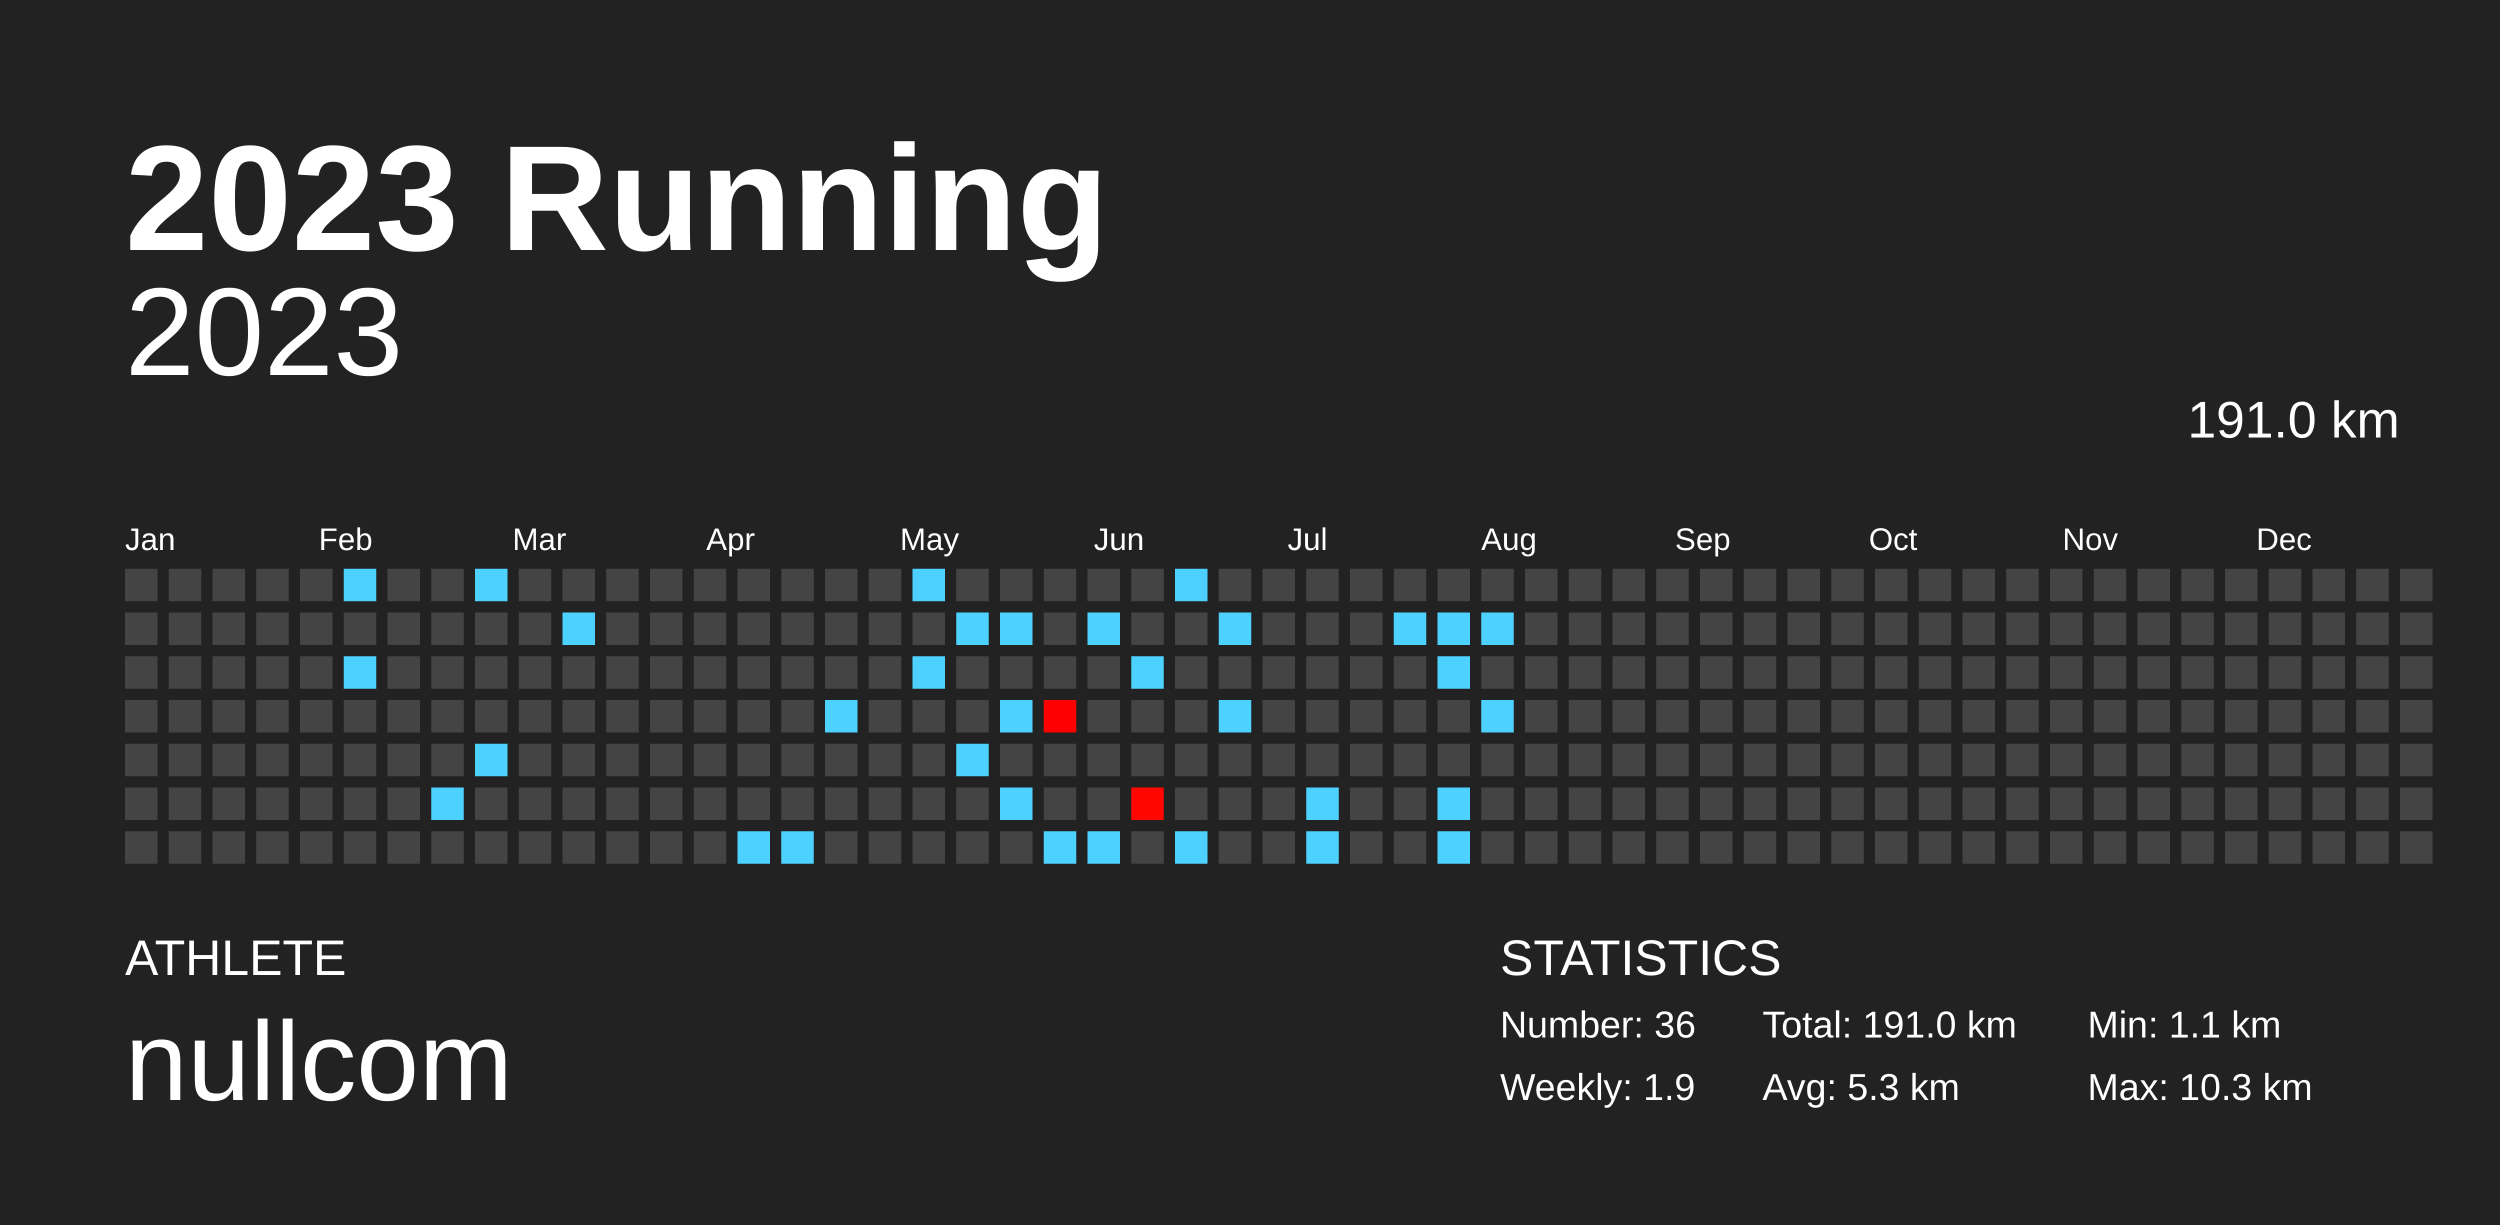
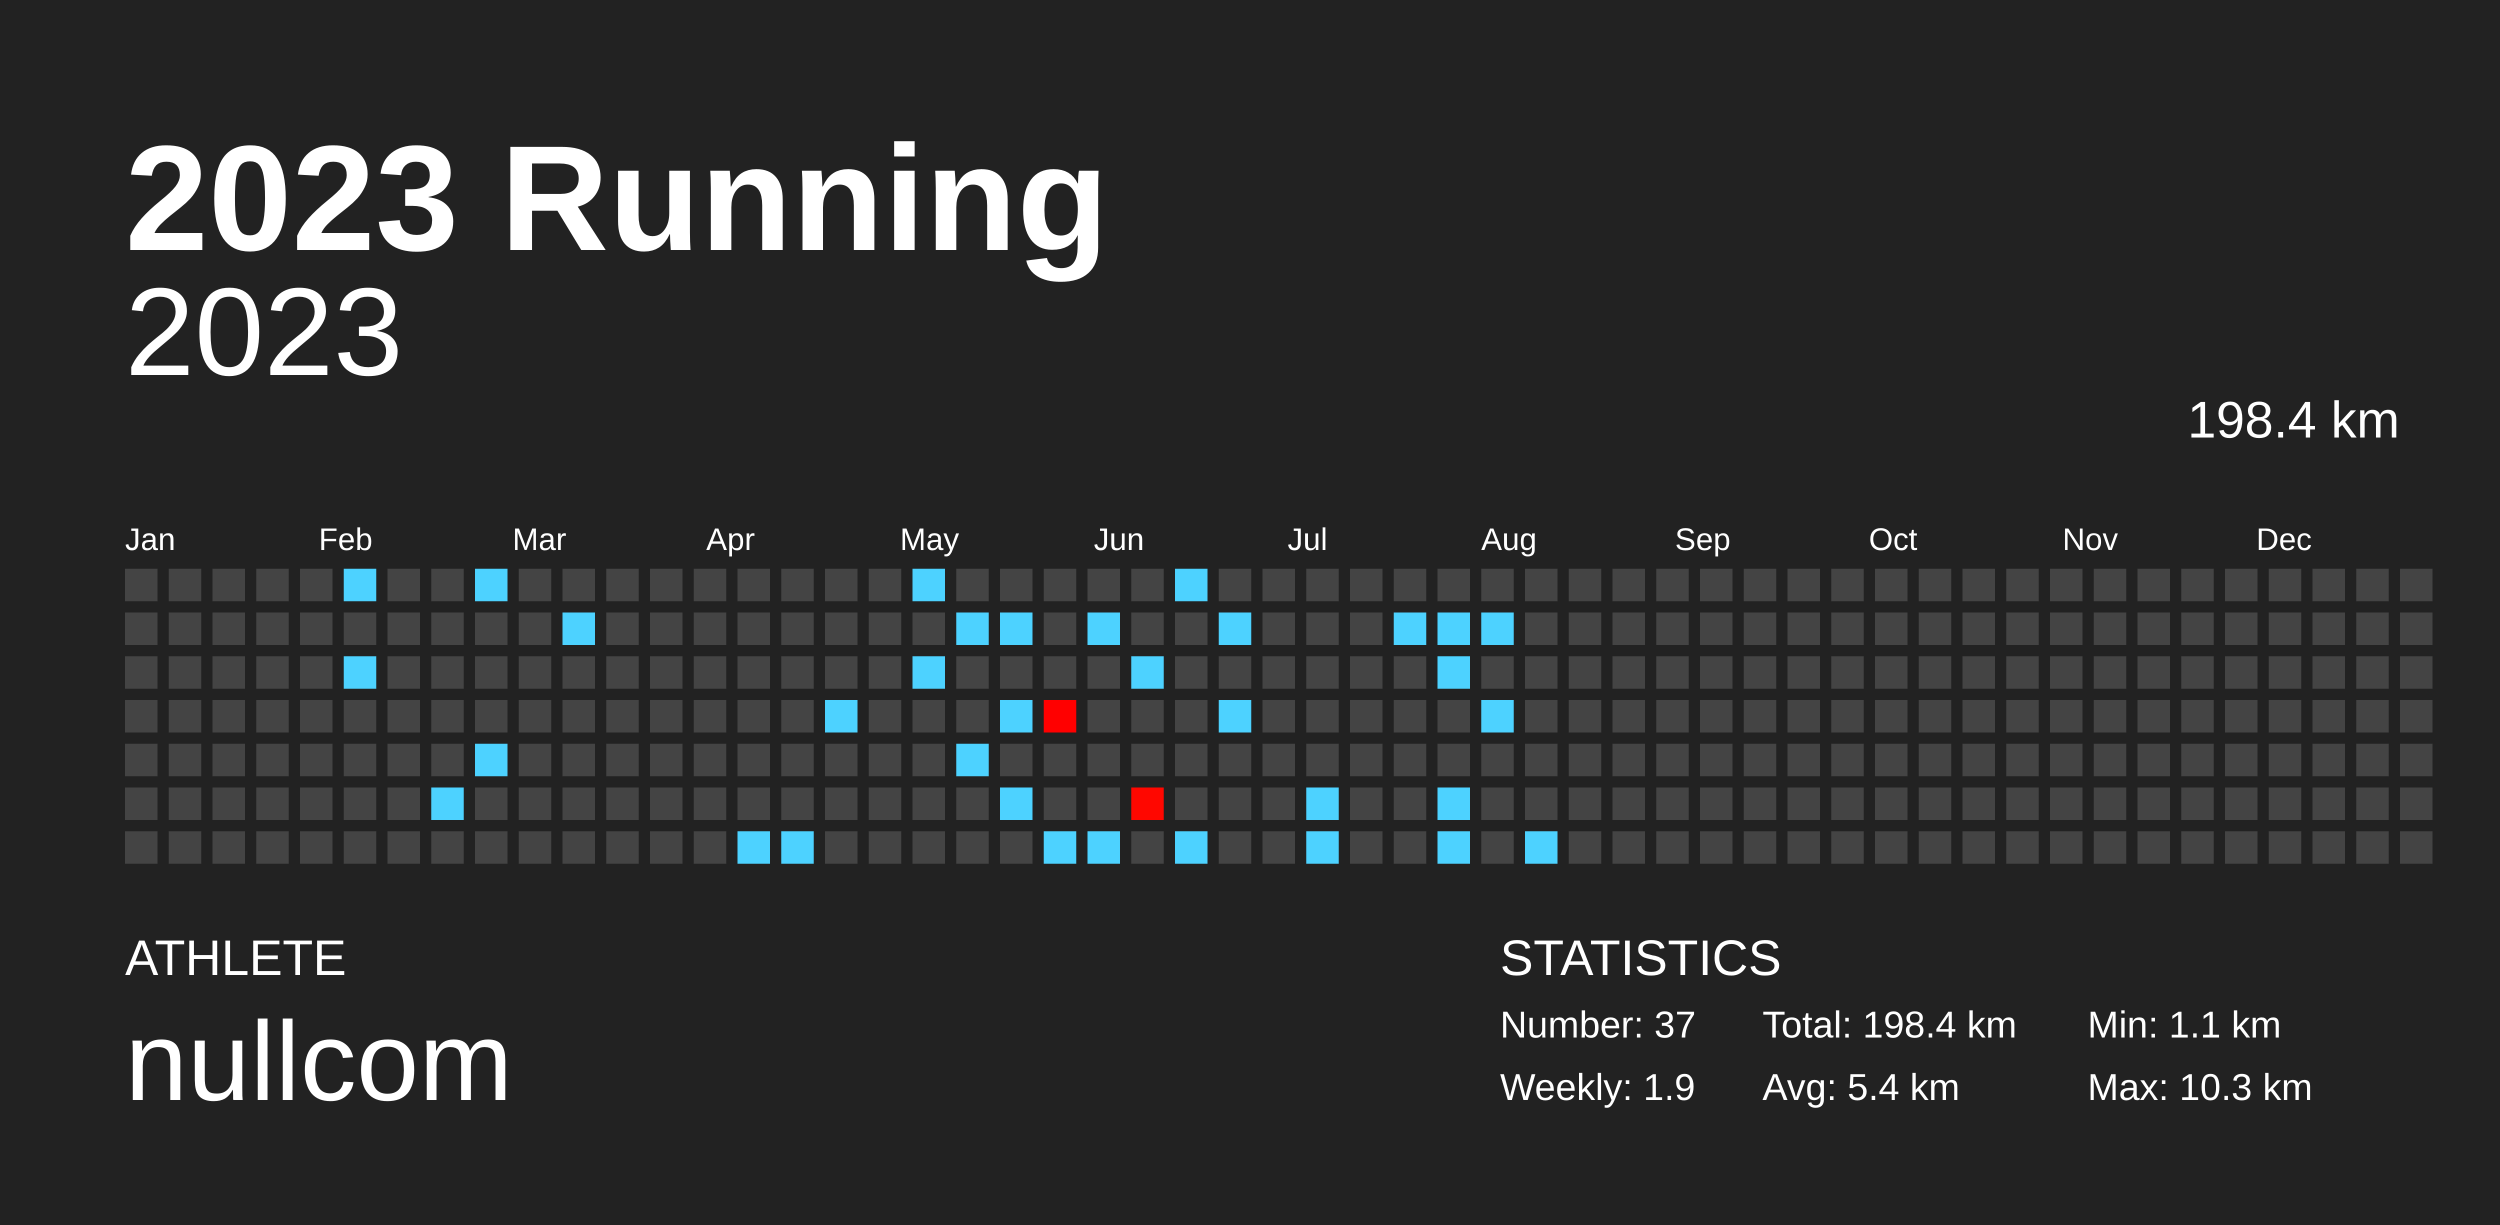
<svg xmlns="http://www.w3.org/2000/svg" baseProfile="full" height="98mm" version="1.1" viewBox="0,0,200,98" width="200mm">
  <defs />
  <rect fill="#222222" height="98" width="200" x="0" y="0" />
  <text fill="#FFFFFF" style="font-size:12px; font-family:Arial; font-weight:bold;" x="10" y="20">2023 Running</text>
  <text fill="#FFFFFF" style="font-size:4px; font-family:Arial" x="10" y="78">ATHLETE</text>
  <text fill="#FFFFFF" style="font-size:9px; font-family:Arial" x="10" y="88">nullcom</text>
  <text fill="#FFFFFF" style="font-size:4px; font-family:Arial" x="120" y="78">STATISTICS</text>
-   <text fill="#FFFFFF" style="font-size:3px; font-family:Arial" x="120" y="83">Number: 36</text>
+   <text fill="#FFFFFF" style="font-size:3px; font-family:Arial" x="120" y="83">Number: 37</text>
  <text fill="#FFFFFF" style="font-size:3px; font-family:Arial" x="120" y="88">Weekly: 1.9</text>
-   <text fill="#FFFFFF" style="font-size:3px; font-family:Arial" x="141" y="83">Total: 191.0 km</text>
-   <text fill="#FFFFFF" style="font-size:3px; font-family:Arial" x="141" y="88">Avg: 5.3 km</text>
+   <text fill="#FFFFFF" style="font-size:3px; font-family:Arial" x="141" y="83">Total: 198.4 km</text>
+   <text fill="#FFFFFF" style="font-size:3px; font-family:Arial" x="141" y="88">Avg: 5.4 km</text>
  <text fill="#FFFFFF" style="font-size:3px; font-family:Arial" x="167" y="83">Min: 1.1 km</text>
  <text fill="#FFFFFF" style="font-size:3px; font-family:Arial" x="167" y="88">Max: 10.3 km</text>
  <text alignment-baseline="hanging" fill="#FFFFFF" style="font-size:10.0px; font-family:Arial;" x="10" y="30">2023</text>
-   <text alignment-baseline="hanging" fill="#FFFFFF" style="font-size:4.125px; font-family:Arial;" x="175" y="35">191.0 km</text>
+   <text alignment-baseline="hanging" fill="#FFFFFF" style="font-size:4.125px; font-family:Arial;" x="175" y="35">198.4 km</text>
  <text fill="#FFFFFF" style="font-size:2.5px; font-family:Arial" x="10.0" y="44">Jan</text>
  <text fill="#FFFFFF" style="font-size:2.5px; font-family:Arial" x="25.5" y="44">Feb</text>
  <text fill="#FFFFFF" style="font-size:2.5px; font-family:Arial" x="41.0" y="44">Mar</text>
  <text fill="#FFFFFF" style="font-size:2.5px; font-family:Arial" x="56.5" y="44">Apr</text>
  <text fill="#FFFFFF" style="font-size:2.5px; font-family:Arial" x="72.0" y="44">May</text>
  <text fill="#FFFFFF" style="font-size:2.5px; font-family:Arial" x="87.5" y="44">Jun</text>
  <text fill="#FFFFFF" style="font-size:2.5px; font-family:Arial" x="103.0" y="44">Jul</text>
  <text fill="#FFFFFF" style="font-size:2.5px; font-family:Arial" x="118.5" y="44">Aug</text>
  <text fill="#FFFFFF" style="font-size:2.5px; font-family:Arial" x="134.0" y="44">Sep</text>
  <text fill="#FFFFFF" style="font-size:2.5px; font-family:Arial" x="149.5" y="44">Oct</text>
  <text fill="#FFFFFF" style="font-size:2.5px; font-family:Arial" x="165.0" y="44">Nov</text>
  <text fill="#FFFFFF" style="font-size:2.5px; font-family:Arial" x="180.5" y="44">Dec</text>
  <rect fill="#444444" height="2.6" width="2.6" x="10.0" y="45.5" />
  <rect fill="#444444" height="2.6" width="2.6" x="10.0" y="49.0" />
  <rect fill="#444444" height="2.6" width="2.6" x="10.0" y="52.5" />
  <rect fill="#444444" height="2.6" width="2.6" x="10.0" y="56.0" />
  <rect fill="#444444" height="2.6" width="2.6" x="10.0" y="59.5" />
  <rect fill="#444444" height="2.6" width="2.6" x="10.0" y="63.0" />
  <rect fill="#444444" height="2.6" width="2.6" x="10.0" y="66.5" />
  <rect fill="#444444" height="2.6" width="2.6" x="13.5" y="45.5" />
  <rect fill="#444444" height="2.6" width="2.6" x="13.5" y="49.0" />
  <rect fill="#444444" height="2.6" width="2.6" x="13.5" y="52.5" />
  <rect fill="#444444" height="2.6" width="2.6" x="13.5" y="56.0" />
  <rect fill="#444444" height="2.6" width="2.6" x="13.5" y="59.5" />
  <rect fill="#444444" height="2.6" width="2.6" x="13.5" y="63.0" />
  <rect fill="#444444" height="2.6" width="2.6" x="13.5" y="66.5" />
  <rect fill="#444444" height="2.6" width="2.6" x="17.0" y="45.5" />
  <rect fill="#444444" height="2.6" width="2.6" x="17.0" y="49.0" />
  <rect fill="#444444" height="2.6" width="2.6" x="17.0" y="52.5" />
  <rect fill="#444444" height="2.6" width="2.6" x="17.0" y="56.0" />
  <rect fill="#444444" height="2.6" width="2.6" x="17.0" y="59.5" />
  <rect fill="#444444" height="2.6" width="2.6" x="17.0" y="63.0" />
  <rect fill="#444444" height="2.6" width="2.6" x="17.0" y="66.5" />
  <rect fill="#444444" height="2.6" width="2.6" x="20.5" y="45.5" />
  <rect fill="#444444" height="2.6" width="2.6" x="20.5" y="49.0" />
  <rect fill="#444444" height="2.6" width="2.6" x="20.5" y="52.5" />
  <rect fill="#444444" height="2.6" width="2.6" x="20.5" y="56.0" />
  <rect fill="#444444" height="2.6" width="2.6" x="20.5" y="59.5" />
  <rect fill="#444444" height="2.6" width="2.6" x="20.5" y="63.0" />
  <rect fill="#444444" height="2.6" width="2.6" x="20.5" y="66.5" />
  <rect fill="#444444" height="2.6" width="2.6" x="24.0" y="45.5" />
  <rect fill="#444444" height="2.6" width="2.6" x="24.0" y="49.0" />
  <rect fill="#444444" height="2.6" width="2.6" x="24.0" y="52.5" />
  <rect fill="#444444" height="2.6" width="2.6" x="24.0" y="56.0" />
  <rect fill="#444444" height="2.6" width="2.6" x="24.0" y="59.5" />
  <rect fill="#444444" height="2.6" width="2.6" x="24.0" y="63.0" />
  <rect fill="#444444" height="2.6" width="2.6" x="24.0" y="66.5" />
  <rect fill="#4dd2ff" height="2.6" width="2.6" x="27.5" y="45.5" />
  <rect fill="#444444" height="2.6" width="2.6" x="27.5" y="49.0" />
  <rect fill="#4dd2ff" height="2.6" width="2.6" x="27.5" y="52.5" />
  <rect fill="#444444" height="2.6" width="2.6" x="27.5" y="56.0" />
  <rect fill="#444444" height="2.6" width="2.6" x="27.5" y="59.5" />
  <rect fill="#444444" height="2.6" width="2.6" x="27.5" y="63.0" />
  <rect fill="#444444" height="2.6" width="2.6" x="27.5" y="66.5" />
  <rect fill="#444444" height="2.6" width="2.6" x="31.0" y="45.5" />
  <rect fill="#444444" height="2.6" width="2.6" x="31.0" y="49.0" />
  <rect fill="#444444" height="2.6" width="2.6" x="31.0" y="52.5" />
  <rect fill="#444444" height="2.6" width="2.6" x="31.0" y="56.0" />
  <rect fill="#444444" height="2.6" width="2.6" x="31.0" y="59.5" />
  <rect fill="#444444" height="2.6" width="2.6" x="31.0" y="63.0" />
  <rect fill="#444444" height="2.6" width="2.6" x="31.0" y="66.5" />
  <rect fill="#444444" height="2.6" width="2.6" x="34.5" y="45.5" />
  <rect fill="#444444" height="2.6" width="2.6" x="34.5" y="49.0" />
  <rect fill="#444444" height="2.6" width="2.6" x="34.5" y="52.5" />
  <rect fill="#444444" height="2.6" width="2.6" x="34.5" y="56.0" />
  <rect fill="#444444" height="2.6" width="2.6" x="34.5" y="59.5" />
  <rect fill="#4dd2ff" height="2.6" width="2.6" x="34.5" y="63.0" />
  <rect fill="#444444" height="2.6" width="2.6" x="34.5" y="66.5" />
  <rect fill="#4dd2ff" height="2.6" width="2.6" x="38.0" y="45.5" />
  <rect fill="#444444" height="2.6" width="2.6" x="38.0" y="49.0" />
  <rect fill="#444444" height="2.6" width="2.6" x="38.0" y="52.5" />
  <rect fill="#444444" height="2.6" width="2.6" x="38.0" y="56.0" />
  <rect fill="#4dd2ff" height="2.6" width="2.6" x="38.0" y="59.5" />
  <rect fill="#444444" height="2.6" width="2.6" x="38.0" y="63.0" />
  <rect fill="#444444" height="2.6" width="2.6" x="38.0" y="66.5" />
  <rect fill="#444444" height="2.6" width="2.6" x="41.5" y="45.5" />
  <rect fill="#444444" height="2.6" width="2.6" x="41.5" y="49.0" />
  <rect fill="#444444" height="2.6" width="2.6" x="41.5" y="52.5" />
  <rect fill="#444444" height="2.6" width="2.6" x="41.5" y="56.0" />
  <rect fill="#444444" height="2.6" width="2.6" x="41.5" y="59.5" />
  <rect fill="#444444" height="2.6" width="2.6" x="41.5" y="63.0" />
  <rect fill="#444444" height="2.6" width="2.6" x="41.5" y="66.5" />
  <rect fill="#444444" height="2.6" width="2.6" x="45.0" y="45.5" />
  <rect fill="#4dd2ff" height="2.6" width="2.6" x="45.0" y="49.0" />
  <rect fill="#444444" height="2.6" width="2.6" x="45.0" y="52.5" />
  <rect fill="#444444" height="2.6" width="2.6" x="45.0" y="56.0" />
  <rect fill="#444444" height="2.6" width="2.6" x="45.0" y="59.5" />
  <rect fill="#444444" height="2.6" width="2.6" x="45.0" y="63.0" />
  <rect fill="#444444" height="2.6" width="2.6" x="45.0" y="66.5" />
  <rect fill="#444444" height="2.6" width="2.6" x="48.5" y="45.5" />
  <rect fill="#444444" height="2.6" width="2.6" x="48.5" y="49.0" />
  <rect fill="#444444" height="2.6" width="2.6" x="48.5" y="52.5" />
  <rect fill="#444444" height="2.6" width="2.6" x="48.5" y="56.0" />
  <rect fill="#444444" height="2.6" width="2.6" x="48.5" y="59.5" />
  <rect fill="#444444" height="2.6" width="2.6" x="48.5" y="63.0" />
  <rect fill="#444444" height="2.6" width="2.6" x="48.5" y="66.5" />
  <rect fill="#444444" height="2.6" width="2.6" x="52.0" y="45.5" />
  <rect fill="#444444" height="2.6" width="2.6" x="52.0" y="49.0" />
  <rect fill="#444444" height="2.6" width="2.6" x="52.0" y="52.5" />
  <rect fill="#444444" height="2.6" width="2.6" x="52.0" y="56.0" />
  <rect fill="#444444" height="2.6" width="2.6" x="52.0" y="59.5" />
  <rect fill="#444444" height="2.6" width="2.6" x="52.0" y="63.0" />
  <rect fill="#444444" height="2.6" width="2.6" x="52.0" y="66.5" />
  <rect fill="#444444" height="2.6" width="2.6" x="55.5" y="45.5" />
  <rect fill="#444444" height="2.6" width="2.6" x="55.5" y="49.0" />
  <rect fill="#444444" height="2.6" width="2.6" x="55.5" y="52.5" />
  <rect fill="#444444" height="2.6" width="2.6" x="55.5" y="56.0" />
  <rect fill="#444444" height="2.6" width="2.6" x="55.5" y="59.5" />
  <rect fill="#444444" height="2.6" width="2.6" x="55.5" y="63.0" />
  <rect fill="#444444" height="2.6" width="2.6" x="55.5" y="66.5" />
  <rect fill="#444444" height="2.6" width="2.6" x="59.0" y="45.5" />
  <rect fill="#444444" height="2.6" width="2.6" x="59.0" y="49.0" />
  <rect fill="#444444" height="2.6" width="2.6" x="59.0" y="52.5" />
  <rect fill="#444444" height="2.6" width="2.6" x="59.0" y="56.0" />
  <rect fill="#444444" height="2.6" width="2.6" x="59.0" y="59.5" />
  <rect fill="#444444" height="2.6" width="2.6" x="59.0" y="63.0" />
  <rect fill="#4dd2ff" height="2.6" width="2.6" x="59.0" y="66.5" />
  <rect fill="#444444" height="2.6" width="2.6" x="62.5" y="45.5" />
  <rect fill="#444444" height="2.6" width="2.6" x="62.5" y="49.0" />
  <rect fill="#444444" height="2.6" width="2.6" x="62.5" y="52.5" />
  <rect fill="#444444" height="2.6" width="2.6" x="62.5" y="56.0" />
  <rect fill="#444444" height="2.6" width="2.6" x="62.5" y="59.5" />
  <rect fill="#444444" height="2.6" width="2.6" x="62.5" y="63.0" />
  <rect fill="#4dd2ff" height="2.6" width="2.6" x="62.5" y="66.5" />
  <rect fill="#444444" height="2.6" width="2.6" x="66.0" y="45.5" />
  <rect fill="#444444" height="2.6" width="2.6" x="66.0" y="49.0" />
  <rect fill="#444444" height="2.6" width="2.6" x="66.0" y="52.5" />
  <rect fill="#4dd2ff" height="2.6" width="2.6" x="66.0" y="56.0" />
  <rect fill="#444444" height="2.6" width="2.6" x="66.0" y="59.5" />
  <rect fill="#444444" height="2.6" width="2.6" x="66.0" y="63.0" />
  <rect fill="#444444" height="2.6" width="2.6" x="66.0" y="66.5" />
  <rect fill="#444444" height="2.6" width="2.6" x="69.5" y="45.5" />
  <rect fill="#444444" height="2.6" width="2.6" x="69.5" y="49.0" />
  <rect fill="#444444" height="2.6" width="2.6" x="69.5" y="52.5" />
  <rect fill="#444444" height="2.6" width="2.6" x="69.5" y="56.0" />
  <rect fill="#444444" height="2.6" width="2.6" x="69.5" y="59.5" />
  <rect fill="#444444" height="2.6" width="2.6" x="69.5" y="63.0" />
  <rect fill="#444444" height="2.6" width="2.6" x="69.5" y="66.5" />
  <rect fill="#4dd2ff" height="2.6" width="2.6" x="73.0" y="45.5" />
  <rect fill="#444444" height="2.6" width="2.6" x="73.0" y="49.0" />
  <rect fill="#4dd2ff" height="2.6" width="2.6" x="73.0" y="52.5" />
  <rect fill="#444444" height="2.6" width="2.6" x="73.0" y="56.0" />
  <rect fill="#444444" height="2.6" width="2.6" x="73.0" y="59.5" />
  <rect fill="#444444" height="2.6" width="2.6" x="73.0" y="63.0" />
  <rect fill="#444444" height="2.6" width="2.6" x="73.0" y="66.5" />
  <rect fill="#444444" height="2.6" width="2.6" x="76.5" y="45.5" />
  <rect fill="#4dd2ff" height="2.6" width="2.6" x="76.5" y="49.0" />
  <rect fill="#444444" height="2.6" width="2.6" x="76.5" y="52.5" />
  <rect fill="#444444" height="2.6" width="2.6" x="76.5" y="56.0" />
  <rect fill="#4dd2ff" height="2.6" width="2.6" x="76.5" y="59.5" />
  <rect fill="#444444" height="2.6" width="2.6" x="76.5" y="63.0" />
  <rect fill="#444444" height="2.6" width="2.6" x="76.5" y="66.5" />
  <rect fill="#444444" height="2.6" width="2.6" x="80.0" y="45.5" />
  <rect fill="#4dd2ff" height="2.6" width="2.6" x="80.0" y="49.0" />
  <rect fill="#444444" height="2.6" width="2.6" x="80.0" y="52.5" />
  <rect fill="#4dd2ff" height="2.6" width="2.6" x="80.0" y="56.0" />
  <rect fill="#444444" height="2.6" width="2.6" x="80.0" y="59.5" />
  <rect fill="#4dd2ff" height="2.6" width="2.6" x="80.0" y="63.0" />
  <rect fill="#444444" height="2.6" width="2.6" x="80.0" y="66.5" />
  <rect fill="#444444" height="2.6" width="2.6" x="83.5" y="45.5" />
  <rect fill="#444444" height="2.6" width="2.6" x="83.5" y="49.0" />
  <rect fill="#444444" height="2.6" width="2.6" x="83.5" y="52.5" />
  <rect fill="#ff0000" height="2.6" width="2.6" x="83.5" y="56.0" />
  <rect fill="#444444" height="2.6" width="2.6" x="83.5" y="59.5" />
  <rect fill="#444444" height="2.6" width="2.6" x="83.5" y="63.0" />
  <rect fill="#4dd2ff" height="2.6" width="2.6" x="83.5" y="66.5" />
  <rect fill="#444444" height="2.6" width="2.6" x="87.0" y="45.5" />
  <rect fill="#4dd2ff" height="2.6" width="2.6" x="87.0" y="49.0" />
  <rect fill="#444444" height="2.6" width="2.6" x="87.0" y="52.5" />
  <rect fill="#444444" height="2.6" width="2.6" x="87.0" y="56.0" />
  <rect fill="#444444" height="2.6" width="2.6" x="87.0" y="59.5" />
  <rect fill="#444444" height="2.6" width="2.6" x="87.0" y="63.0" />
  <rect fill="#4dd2ff" height="2.6" width="2.6" x="87.0" y="66.5" />
  <rect fill="#444444" height="2.6" width="2.6" x="90.5" y="45.5" />
  <rect fill="#444444" height="2.6" width="2.6" x="90.5" y="49.0" />
  <rect fill="#4dd2ff" height="2.6" width="2.6" x="90.5" y="52.5" />
  <rect fill="#444444" height="2.6" width="2.6" x="90.5" y="56.0" />
  <rect fill="#444444" height="2.6" width="2.6" x="90.5" y="59.5" />
  <rect fill="#ff0700" height="2.6" width="2.6" x="90.5" y="63.0" />
  <rect fill="#444444" height="2.6" width="2.6" x="90.5" y="66.5" />
  <rect fill="#4dd2ff" height="2.6" width="2.6" x="94.0" y="45.5" />
  <rect fill="#444444" height="2.6" width="2.6" x="94.0" y="49.0" />
  <rect fill="#444444" height="2.6" width="2.6" x="94.0" y="52.5" />
  <rect fill="#444444" height="2.6" width="2.6" x="94.0" y="56.0" />
  <rect fill="#444444" height="2.6" width="2.6" x="94.0" y="59.5" />
  <rect fill="#444444" height="2.6" width="2.6" x="94.0" y="63.0" />
  <rect fill="#4dd2ff" height="2.6" width="2.6" x="94.0" y="66.5" />
  <rect fill="#444444" height="2.6" width="2.6" x="97.5" y="45.5" />
  <rect fill="#4dd2ff" height="2.6" width="2.6" x="97.5" y="49.0" />
  <rect fill="#444444" height="2.6" width="2.6" x="97.5" y="52.5" />
  <rect fill="#4dd2ff" height="2.6" width="2.6" x="97.5" y="56.0" />
  <rect fill="#444444" height="2.6" width="2.6" x="97.5" y="59.5" />
  <rect fill="#444444" height="2.6" width="2.6" x="97.5" y="63.0" />
  <rect fill="#444444" height="2.6" width="2.6" x="97.5" y="66.5" />
  <rect fill="#444444" height="2.6" width="2.6" x="101.0" y="45.5" />
  <rect fill="#444444" height="2.6" width="2.6" x="101.0" y="49.0" />
  <rect fill="#444444" height="2.6" width="2.6" x="101.0" y="52.5" />
  <rect fill="#444444" height="2.6" width="2.6" x="101.0" y="56.0" />
  <rect fill="#444444" height="2.6" width="2.6" x="101.0" y="59.5" />
  <rect fill="#444444" height="2.6" width="2.6" x="101.0" y="63.0" />
  <rect fill="#444444" height="2.6" width="2.6" x="101.0" y="66.5" />
  <rect fill="#444444" height="2.6" width="2.6" x="104.5" y="45.5" />
  <rect fill="#444444" height="2.6" width="2.6" x="104.5" y="49.0" />
  <rect fill="#444444" height="2.6" width="2.6" x="104.5" y="52.5" />
  <rect fill="#444444" height="2.6" width="2.6" x="104.5" y="56.0" />
  <rect fill="#444444" height="2.6" width="2.6" x="104.5" y="59.5" />
  <rect fill="#4dd2ff" height="2.6" width="2.6" x="104.5" y="63.0" />
  <rect fill="#4dd2ff" height="2.6" width="2.6" x="104.5" y="66.5" />
  <rect fill="#444444" height="2.6" width="2.6" x="108.0" y="45.5" />
  <rect fill="#444444" height="2.6" width="2.6" x="108.0" y="49.0" />
  <rect fill="#444444" height="2.6" width="2.6" x="108.0" y="52.5" />
  <rect fill="#444444" height="2.6" width="2.6" x="108.0" y="56.0" />
  <rect fill="#444444" height="2.6" width="2.6" x="108.0" y="59.5" />
  <rect fill="#444444" height="2.6" width="2.6" x="108.0" y="63.0" />
  <rect fill="#444444" height="2.6" width="2.6" x="108.0" y="66.5" />
  <rect fill="#444444" height="2.6" width="2.6" x="111.5" y="45.5" />
  <rect fill="#4dd2ff" height="2.6" width="2.6" x="111.5" y="49.0" />
  <rect fill="#444444" height="2.6" width="2.6" x="111.5" y="52.5" />
  <rect fill="#444444" height="2.6" width="2.6" x="111.5" y="56.0" />
  <rect fill="#444444" height="2.6" width="2.6" x="111.5" y="59.5" />
  <rect fill="#444444" height="2.6" width="2.6" x="111.5" y="63.0" />
  <rect fill="#444444" height="2.6" width="2.6" x="111.5" y="66.5" />
  <rect fill="#444444" height="2.6" width="2.6" x="115.0" y="45.5" />
  <rect fill="#4dd2ff" height="2.6" width="2.6" x="115.0" y="49.0" />
  <rect fill="#4dd2ff" height="2.6" width="2.6" x="115.0" y="52.5" />
  <rect fill="#444444" height="2.6" width="2.6" x="115.0" y="56.0" />
  <rect fill="#444444" height="2.6" width="2.6" x="115.0" y="59.5" />
  <rect fill="#4dd2ff" height="2.6" width="2.6" x="115.0" y="63.0" />
  <rect fill="#4dd2ff" height="2.6" width="2.6" x="115.0" y="66.5" />
  <rect fill="#444444" height="2.6" width="2.6" x="118.5" y="45.5" />
  <rect fill="#4dd2ff" height="2.6" width="2.6" x="118.5" y="49.0" />
  <rect fill="#444444" height="2.6" width="2.6" x="118.5" y="52.5" />
  <rect fill="#4dd2ff" height="2.6" width="2.6" x="118.5" y="56.0" />
  <rect fill="#444444" height="2.6" width="2.6" x="118.5" y="59.5" />
  <rect fill="#444444" height="2.6" width="2.6" x="118.5" y="63.0" />
  <rect fill="#444444" height="2.6" width="2.6" x="118.5" y="66.5" />
  <rect fill="#444444" height="2.6" width="2.6" x="122.0" y="45.5" />
  <rect fill="#444444" height="2.6" width="2.6" x="122.0" y="49.0" />
  <rect fill="#444444" height="2.6" width="2.6" x="122.0" y="52.5" />
  <rect fill="#444444" height="2.6" width="2.6" x="122.0" y="56.0" />
  <rect fill="#444444" height="2.6" width="2.6" x="122.0" y="59.5" />
  <rect fill="#444444" height="2.6" width="2.6" x="122.0" y="63.0" />
-   <rect fill="#444444" height="2.6" width="2.6" x="122.0" y="66.5" />
+   <rect fill="#4dd2ff" height="2.6" width="2.6" x="122.0" y="66.5" />
  <rect fill="#444444" height="2.6" width="2.6" x="125.5" y="45.5" />
  <rect fill="#444444" height="2.6" width="2.6" x="125.5" y="49.0" />
  <rect fill="#444444" height="2.6" width="2.6" x="125.5" y="52.5" />
  <rect fill="#444444" height="2.6" width="2.6" x="125.5" y="56.0" />
  <rect fill="#444444" height="2.6" width="2.6" x="125.5" y="59.5" />
  <rect fill="#444444" height="2.6" width="2.6" x="125.5" y="63.0" />
  <rect fill="#444444" height="2.6" width="2.6" x="125.5" y="66.5" />
  <rect fill="#444444" height="2.6" width="2.6" x="129.0" y="45.5" />
  <rect fill="#444444" height="2.6" width="2.6" x="129.0" y="49.0" />
  <rect fill="#444444" height="2.6" width="2.6" x="129.0" y="52.5" />
  <rect fill="#444444" height="2.6" width="2.6" x="129.0" y="56.0" />
  <rect fill="#444444" height="2.6" width="2.6" x="129.0" y="59.5" />
  <rect fill="#444444" height="2.6" width="2.6" x="129.0" y="63.0" />
  <rect fill="#444444" height="2.6" width="2.6" x="129.0" y="66.5" />
  <rect fill="#444444" height="2.6" width="2.6" x="132.5" y="45.5" />
  <rect fill="#444444" height="2.6" width="2.6" x="132.5" y="49.0" />
  <rect fill="#444444" height="2.6" width="2.6" x="132.5" y="52.5" />
  <rect fill="#444444" height="2.6" width="2.6" x="132.5" y="56.0" />
  <rect fill="#444444" height="2.6" width="2.6" x="132.5" y="59.5" />
  <rect fill="#444444" height="2.6" width="2.6" x="132.5" y="63.0" />
  <rect fill="#444444" height="2.6" width="2.6" x="132.5" y="66.5" />
  <rect fill="#444444" height="2.6" width="2.6" x="136.0" y="45.5" />
  <rect fill="#444444" height="2.6" width="2.6" x="136.0" y="49.0" />
  <rect fill="#444444" height="2.6" width="2.6" x="136.0" y="52.5" />
  <rect fill="#444444" height="2.6" width="2.6" x="136.0" y="56.0" />
  <rect fill="#444444" height="2.6" width="2.6" x="136.0" y="59.5" />
  <rect fill="#444444" height="2.6" width="2.6" x="136.0" y="63.0" />
  <rect fill="#444444" height="2.6" width="2.6" x="136.0" y="66.5" />
  <rect fill="#444444" height="2.6" width="2.6" x="139.5" y="45.5" />
  <rect fill="#444444" height="2.6" width="2.6" x="139.5" y="49.0" />
  <rect fill="#444444" height="2.6" width="2.6" x="139.5" y="52.5" />
  <rect fill="#444444" height="2.6" width="2.6" x="139.5" y="56.0" />
  <rect fill="#444444" height="2.6" width="2.6" x="139.5" y="59.5" />
  <rect fill="#444444" height="2.6" width="2.6" x="139.5" y="63.0" />
  <rect fill="#444444" height="2.6" width="2.6" x="139.5" y="66.5" />
  <rect fill="#444444" height="2.6" width="2.6" x="143.0" y="45.5" />
  <rect fill="#444444" height="2.6" width="2.6" x="143.0" y="49.0" />
  <rect fill="#444444" height="2.6" width="2.6" x="143.0" y="52.5" />
  <rect fill="#444444" height="2.6" width="2.6" x="143.0" y="56.0" />
  <rect fill="#444444" height="2.6" width="2.6" x="143.0" y="59.5" />
  <rect fill="#444444" height="2.6" width="2.6" x="143.0" y="63.0" />
  <rect fill="#444444" height="2.6" width="2.6" x="143.0" y="66.5" />
  <rect fill="#444444" height="2.6" width="2.6" x="146.5" y="45.5" />
  <rect fill="#444444" height="2.6" width="2.6" x="146.5" y="49.0" />
  <rect fill="#444444" height="2.6" width="2.6" x="146.5" y="52.5" />
  <rect fill="#444444" height="2.6" width="2.6" x="146.5" y="56.0" />
  <rect fill="#444444" height="2.6" width="2.6" x="146.5" y="59.5" />
  <rect fill="#444444" height="2.6" width="2.6" x="146.5" y="63.0" />
  <rect fill="#444444" height="2.6" width="2.6" x="146.5" y="66.5" />
  <rect fill="#444444" height="2.6" width="2.6" x="150.0" y="45.5" />
  <rect fill="#444444" height="2.6" width="2.6" x="150.0" y="49.0" />
  <rect fill="#444444" height="2.6" width="2.6" x="150.0" y="52.5" />
  <rect fill="#444444" height="2.6" width="2.6" x="150.0" y="56.0" />
  <rect fill="#444444" height="2.6" width="2.6" x="150.0" y="59.5" />
  <rect fill="#444444" height="2.6" width="2.6" x="150.0" y="63.0" />
  <rect fill="#444444" height="2.6" width="2.6" x="150.0" y="66.5" />
  <rect fill="#444444" height="2.6" width="2.6" x="153.5" y="45.5" />
  <rect fill="#444444" height="2.6" width="2.6" x="153.5" y="49.0" />
  <rect fill="#444444" height="2.6" width="2.6" x="153.5" y="52.5" />
  <rect fill="#444444" height="2.6" width="2.6" x="153.5" y="56.0" />
  <rect fill="#444444" height="2.6" width="2.6" x="153.5" y="59.5" />
  <rect fill="#444444" height="2.6" width="2.6" x="153.5" y="63.0" />
  <rect fill="#444444" height="2.6" width="2.6" x="153.5" y="66.5" />
  <rect fill="#444444" height="2.6" width="2.6" x="157.0" y="45.5" />
  <rect fill="#444444" height="2.6" width="2.6" x="157.0" y="49.0" />
  <rect fill="#444444" height="2.6" width="2.6" x="157.0" y="52.5" />
  <rect fill="#444444" height="2.6" width="2.6" x="157.0" y="56.0" />
  <rect fill="#444444" height="2.6" width="2.6" x="157.0" y="59.5" />
  <rect fill="#444444" height="2.6" width="2.6" x="157.0" y="63.0" />
  <rect fill="#444444" height="2.6" width="2.6" x="157.0" y="66.5" />
  <rect fill="#444444" height="2.6" width="2.6" x="160.5" y="45.5" />
  <rect fill="#444444" height="2.6" width="2.6" x="160.5" y="49.0" />
  <rect fill="#444444" height="2.6" width="2.6" x="160.5" y="52.5" />
  <rect fill="#444444" height="2.6" width="2.6" x="160.5" y="56.0" />
  <rect fill="#444444" height="2.6" width="2.6" x="160.5" y="59.5" />
  <rect fill="#444444" height="2.6" width="2.6" x="160.5" y="63.0" />
  <rect fill="#444444" height="2.6" width="2.6" x="160.5" y="66.5" />
  <rect fill="#444444" height="2.6" width="2.6" x="164.0" y="45.5" />
  <rect fill="#444444" height="2.6" width="2.6" x="164.0" y="49.0" />
  <rect fill="#444444" height="2.6" width="2.6" x="164.0" y="52.5" />
  <rect fill="#444444" height="2.6" width="2.6" x="164.0" y="56.0" />
  <rect fill="#444444" height="2.6" width="2.6" x="164.0" y="59.5" />
  <rect fill="#444444" height="2.6" width="2.6" x="164.0" y="63.0" />
  <rect fill="#444444" height="2.6" width="2.6" x="164.0" y="66.5" />
  <rect fill="#444444" height="2.6" width="2.6" x="167.5" y="45.5" />
  <rect fill="#444444" height="2.6" width="2.6" x="167.5" y="49.0" />
  <rect fill="#444444" height="2.6" width="2.6" x="167.5" y="52.5" />
  <rect fill="#444444" height="2.6" width="2.6" x="167.5" y="56.0" />
  <rect fill="#444444" height="2.6" width="2.6" x="167.5" y="59.5" />
  <rect fill="#444444" height="2.6" width="2.6" x="167.5" y="63.0" />
  <rect fill="#444444" height="2.6" width="2.6" x="167.5" y="66.5" />
  <rect fill="#444444" height="2.6" width="2.6" x="171.0" y="45.5" />
  <rect fill="#444444" height="2.6" width="2.6" x="171.0" y="49.0" />
  <rect fill="#444444" height="2.6" width="2.6" x="171.0" y="52.5" />
  <rect fill="#444444" height="2.6" width="2.6" x="171.0" y="56.0" />
  <rect fill="#444444" height="2.6" width="2.6" x="171.0" y="59.5" />
  <rect fill="#444444" height="2.6" width="2.6" x="171.0" y="63.0" />
  <rect fill="#444444" height="2.6" width="2.6" x="171.0" y="66.5" />
  <rect fill="#444444" height="2.6" width="2.6" x="174.5" y="45.5" />
  <rect fill="#444444" height="2.6" width="2.6" x="174.5" y="49.0" />
  <rect fill="#444444" height="2.6" width="2.6" x="174.5" y="52.5" />
  <rect fill="#444444" height="2.6" width="2.6" x="174.5" y="56.0" />
  <rect fill="#444444" height="2.6" width="2.6" x="174.5" y="59.5" />
  <rect fill="#444444" height="2.6" width="2.6" x="174.5" y="63.0" />
  <rect fill="#444444" height="2.6" width="2.6" x="174.5" y="66.5" />
  <rect fill="#444444" height="2.6" width="2.6" x="178.0" y="45.5" />
  <rect fill="#444444" height="2.6" width="2.6" x="178.0" y="49.0" />
  <rect fill="#444444" height="2.6" width="2.6" x="178.0" y="52.5" />
  <rect fill="#444444" height="2.6" width="2.6" x="178.0" y="56.0" />
  <rect fill="#444444" height="2.6" width="2.6" x="178.0" y="59.5" />
  <rect fill="#444444" height="2.6" width="2.6" x="178.0" y="63.0" />
  <rect fill="#444444" height="2.6" width="2.6" x="178.0" y="66.5" />
  <rect fill="#444444" height="2.6" width="2.6" x="181.5" y="45.5" />
  <rect fill="#444444" height="2.6" width="2.6" x="181.5" y="49.0" />
  <rect fill="#444444" height="2.6" width="2.6" x="181.5" y="52.5" />
  <rect fill="#444444" height="2.6" width="2.6" x="181.5" y="56.0" />
  <rect fill="#444444" height="2.6" width="2.6" x="181.5" y="59.5" />
  <rect fill="#444444" height="2.6" width="2.6" x="181.5" y="63.0" />
  <rect fill="#444444" height="2.6" width="2.6" x="181.5" y="66.5" />
  <rect fill="#444444" height="2.6" width="2.6" x="185.0" y="45.5" />
  <rect fill="#444444" height="2.6" width="2.6" x="185.0" y="49.0" />
  <rect fill="#444444" height="2.6" width="2.6" x="185.0" y="52.5" />
  <rect fill="#444444" height="2.6" width="2.6" x="185.0" y="56.0" />
  <rect fill="#444444" height="2.6" width="2.6" x="185.0" y="59.5" />
  <rect fill="#444444" height="2.6" width="2.6" x="185.0" y="63.0" />
  <rect fill="#444444" height="2.6" width="2.6" x="185.0" y="66.5" />
  <rect fill="#444444" height="2.6" width="2.6" x="188.5" y="45.5" />
  <rect fill="#444444" height="2.6" width="2.6" x="188.5" y="49.0" />
  <rect fill="#444444" height="2.6" width="2.6" x="188.5" y="52.5" />
  <rect fill="#444444" height="2.6" width="2.6" x="188.5" y="56.0" />
  <rect fill="#444444" height="2.6" width="2.6" x="188.5" y="59.5" />
  <rect fill="#444444" height="2.6" width="2.6" x="188.5" y="63.0" />
  <rect fill="#444444" height="2.6" width="2.6" x="188.5" y="66.5" />
  <rect fill="#444444" height="2.6" width="2.6" x="192.0" y="45.5" />
  <rect fill="#444444" height="2.6" width="2.6" x="192.0" y="49.0" />
  <rect fill="#444444" height="2.6" width="2.6" x="192.0" y="52.5" />
  <rect fill="#444444" height="2.6" width="2.6" x="192.0" y="56.0" />
  <rect fill="#444444" height="2.6" width="2.6" x="192.0" y="59.5" />
  <rect fill="#444444" height="2.6" width="2.6" x="192.0" y="63.0" />
  <rect fill="#444444" height="2.6" width="2.6" x="192.0" y="66.5" />
</svg>
